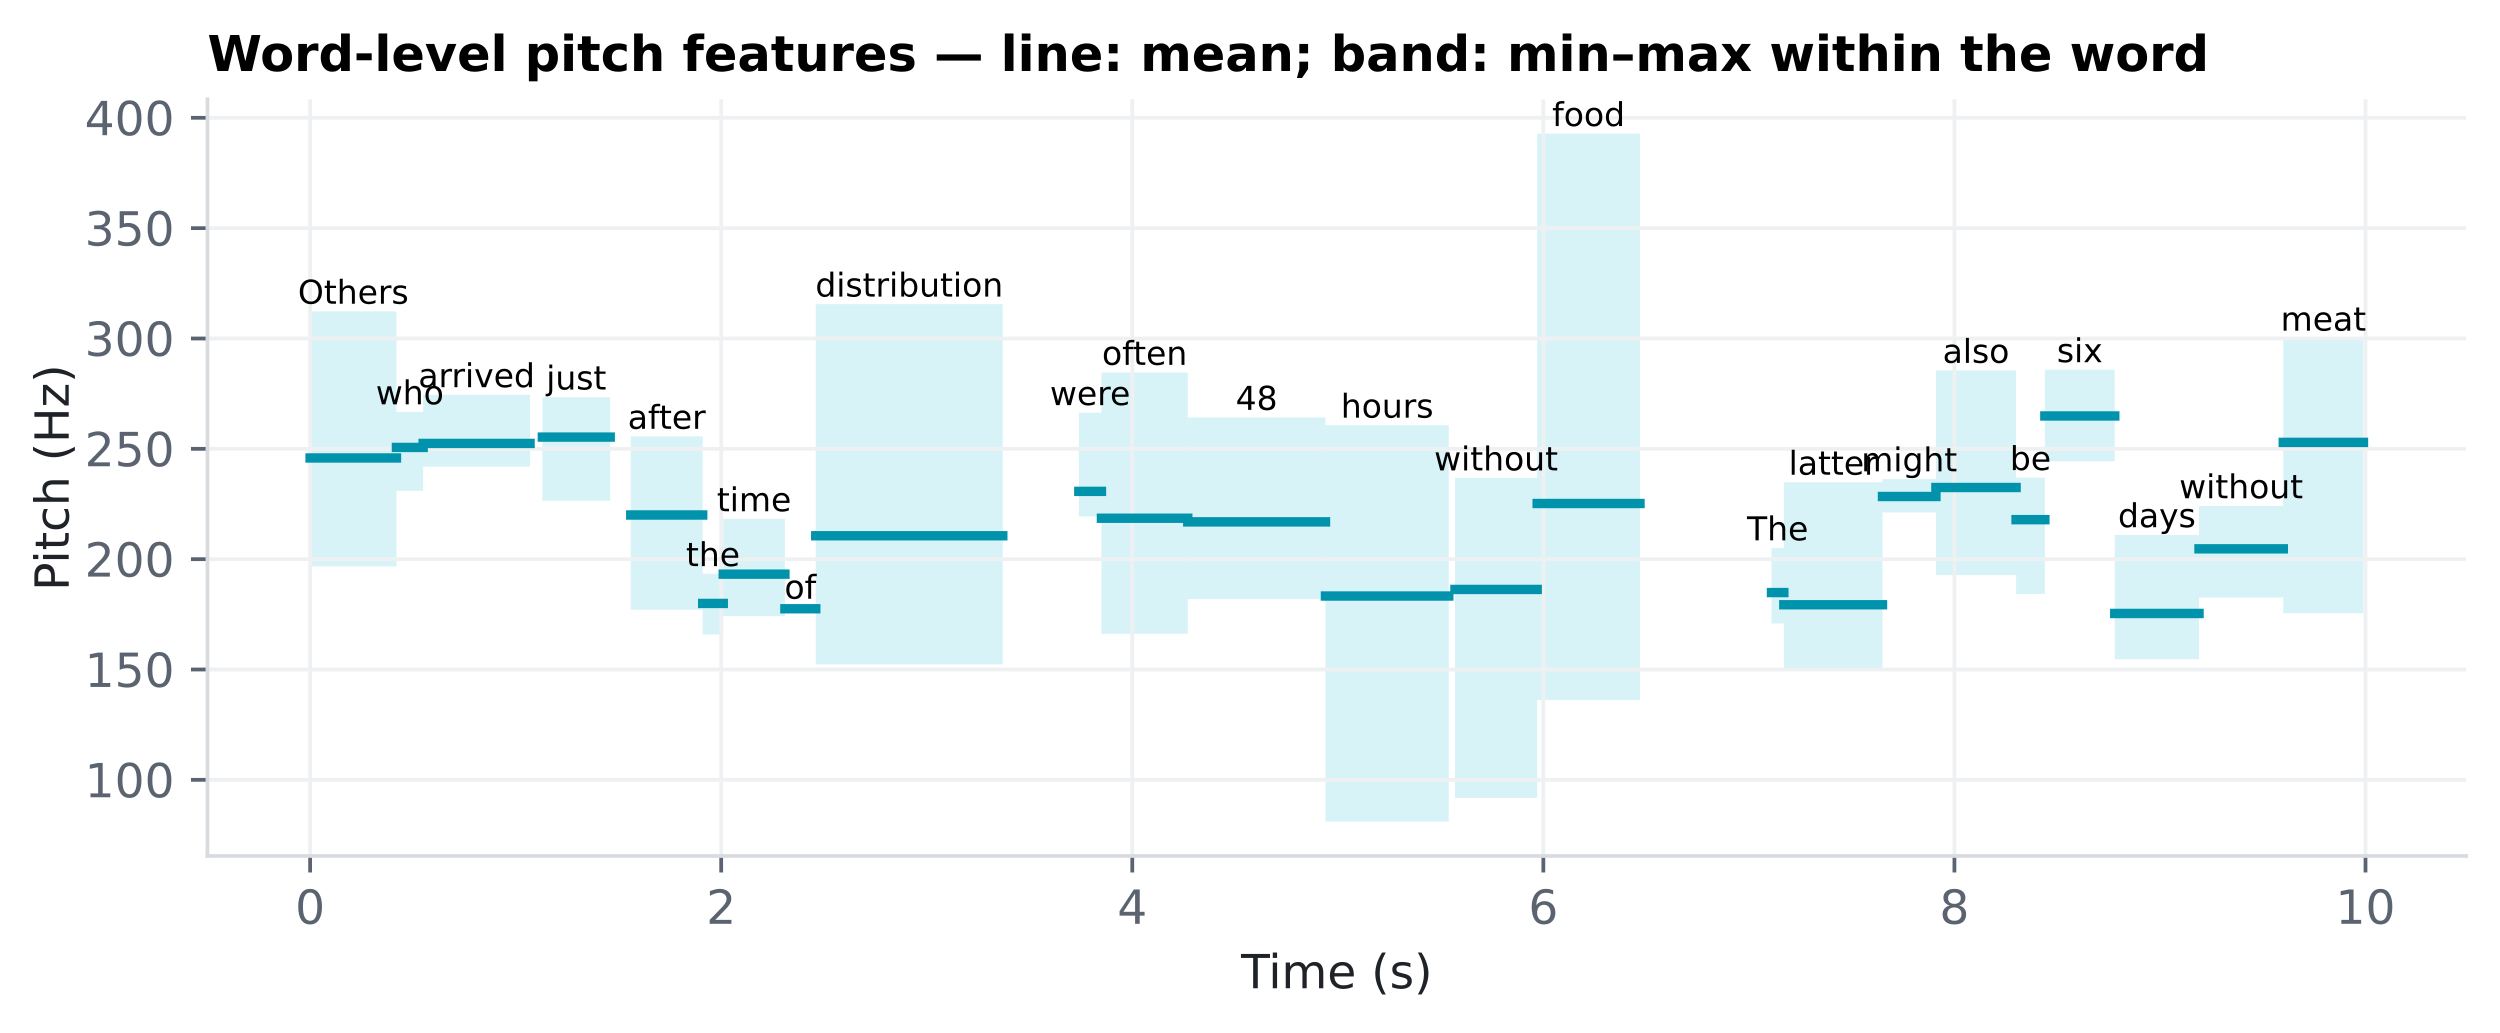
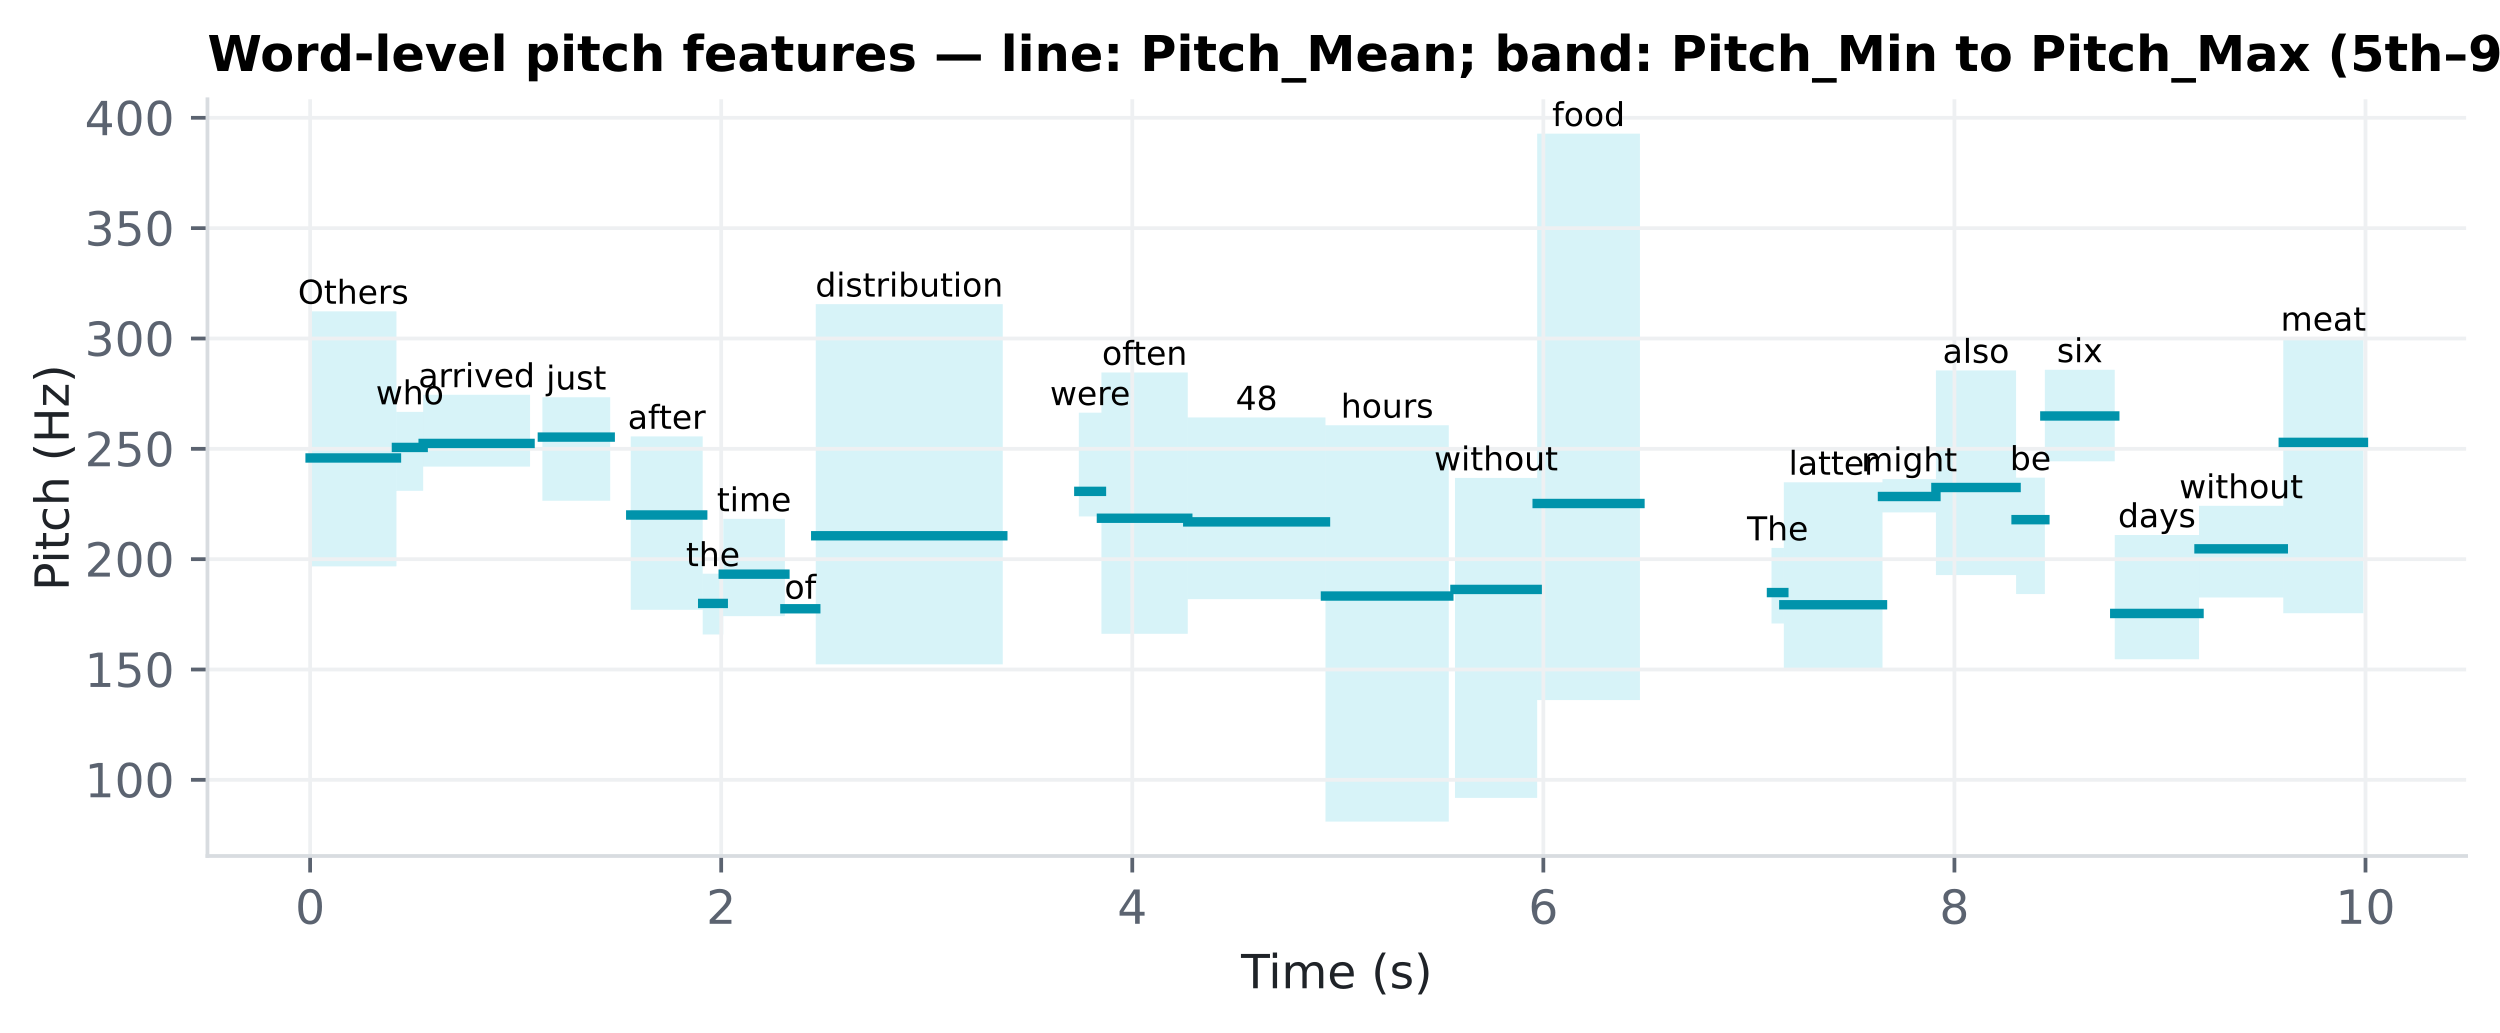
<svg xmlns="http://www.w3.org/2000/svg" xmlns:xlink="http://www.w3.org/1999/xlink" width="531.155pt" height="219.472pt" viewBox="0 0 531.155 219.472" version="1.1">
  <defs>
    <style type="text/css">*{stroke-linejoin: round; stroke-linecap: butt}</style>
  </defs>
  <g id="figure_1">
    <g id="patch_1">
      <path d="M 0 219.472  L 531.155 219.472  L 531.155 0  L 0 0  z " style="fill: #ffffff" />
    </g>
    <g id="axes_1">
      <g id="patch_2">
        <path d="M 44.075 181.866  L 523.955 181.866  L 523.955 21.09  L 44.075 21.09  z " style="fill: #ffffff" />
      </g>
      <g id="FillBetweenPolyCollection_1">
        <defs>
          <path id="m7e0616e954" d="M 65.888 -153.322  L 65.888 -99.141  L 84.229 -99.141  L 84.229 -153.322  L 84.229 -153.322  L 65.888 -153.322  z " />
        </defs>
        <g clip-path="url(#pf39adf9ee4)">
          <use xlink:href="#m7e0616e954" x="0" y="219.472" style="fill: #00b2d0; fill-opacity: 0.16" />
        </g>
      </g>
      <g id="FillBetweenPolyCollection_2">
        <defs>
          <path id="mf92e6186a6" d="M 84.229 -131.965  L 84.229 -115.189  L 89.906 -115.189  L 89.906 -131.965  L 89.906 -131.965  L 84.229 -131.965  z " />
        </defs>
        <g clip-path="url(#pf39adf9ee4)">
          <use xlink:href="#mf92e6186a6" x="0" y="219.472" style="fill: #00b2d0; fill-opacity: 0.16" />
        </g>
      </g>
      <g id="FillBetweenPolyCollection_3">
        <defs>
          <path id="md892367096" d="M 89.906 -135.599  L 89.906 -120.332  L 112.614 -120.332  L 112.614 -135.599  L 112.614 -135.599  L 89.906 -135.599  z " />
        </defs>
        <g clip-path="url(#pf39adf9ee4)">
          <use xlink:href="#md892367096" x="0" y="219.472" style="fill: #00b2d0; fill-opacity: 0.16" />
        </g>
      </g>
      <g id="FillBetweenPolyCollection_4">
        <defs>
          <path id="m2bce7124f9" d="M 115.234 -135.07  L 115.234 -113.084  L 129.645 -113.084  L 129.645 -135.07  L 129.645 -135.07  L 115.234 -135.07  z " />
        </defs>
        <g clip-path="url(#pf39adf9ee4)">
          <use xlink:href="#m2bce7124f9" x="0" y="219.472" style="fill: #00b2d0; fill-opacity: 0.16" />
        </g>
      </g>
      <g id="FillBetweenPolyCollection_5">
        <defs>
          <path id="mf9eb5d4f2f" d="M 134.012 -126.753  L 134.012 -89.913  L 149.296 -89.913  L 149.296 -126.753  L 149.296 -126.753  L 134.012 -126.753  z " />
        </defs>
        <g clip-path="url(#pf39adf9ee4)">
          <use xlink:href="#mf9eb5d4f2f" x="0" y="219.472" style="fill: #00b2d0; fill-opacity: 0.16" />
        </g>
      </g>
      <g id="FillBetweenPolyCollection_6">
        <defs>
          <path id="m02a15945d2" d="M 149.296 -97.581  L 149.296 -84.672  L 153.663 -84.672  L 153.663 -97.581  L 153.663 -97.581  L 149.296 -97.581  z " />
        </defs>
        <g clip-path="url(#pf39adf9ee4)">
          <use xlink:href="#m02a15945d2" x="0" y="219.472" style="fill: #00b2d0; fill-opacity: 0.16" />
        </g>
      </g>
      <g id="FillBetweenPolyCollection_7">
        <defs>
          <path id="mf88a8013dd" d="M 153.663 -109.235  L 153.663 -88.564  L 166.763 -88.564  L 166.763 -109.235  L 166.763 -109.235  L 153.663 -109.235  z " />
        </defs>
        <g clip-path="url(#pf39adf9ee4)">
          <use xlink:href="#mf88a8013dd" x="0" y="219.472" style="fill: #00b2d0; fill-opacity: 0.16" />
        </g>
      </g>
      <g id="FillBetweenPolyCollection_8">
        <defs>
          <path id="m1e73fd6049" d="M 166.763 -90.653  L 166.763 -89.364  L 173.314 -89.364  L 173.314 -90.653  L 173.314 -90.653  L 166.763 -90.653  z " />
        </defs>
        <g clip-path="url(#pf39adf9ee4)">
          <use xlink:href="#m1e73fd6049" x="0" y="219.472" style="fill: #00b2d0; fill-opacity: 0.16" />
        </g>
      </g>
      <g id="FillBetweenPolyCollection_9">
        <defs>
          <path id="m92718d4e58" d="M 173.314 -154.849  L 173.314 -78.322  L 213.053 -78.322  L 213.053 -154.849  L 213.053 -154.849  L 173.314 -154.849  z " />
        </defs>
        <g clip-path="url(#pf39adf9ee4)">
          <use xlink:href="#m92718d4e58" x="0" y="219.472" style="fill: #00b2d0; fill-opacity: 0.16" />
        </g>
      </g>
      <g id="FillBetweenPolyCollection_10">
        <defs>
          <path id="m25e5137378" d="M 229.21 -131.795  L 229.21 -109.746  L 234.014 -109.746  L 234.014 -131.795  L 234.014 -131.795  L 229.21 -131.795  z " />
        </defs>
        <g clip-path="url(#pf39adf9ee4)">
          <use xlink:href="#m25e5137378" x="0" y="219.472" style="fill: #00b2d0; fill-opacity: 0.16" />
        </g>
      </g>
      <g id="FillBetweenPolyCollection_11">
        <defs>
          <path id="m6cb197f4a9" d="M 234.014 -140.336  L 234.014 -84.817  L 252.355 -84.817  L 252.355 -140.336  L 252.355 -140.336  L 234.014 -140.336  z " />
        </defs>
        <g clip-path="url(#pf39adf9ee4)">
          <use xlink:href="#m6cb197f4a9" x="0" y="219.472" style="fill: #00b2d0; fill-opacity: 0.16" />
        </g>
      </g>
      <g id="FillBetweenPolyCollection_12">
        <defs>
          <path id="mfb75f76226" d="M 252.355 -130.777  L 252.355 -92.174  L 281.613 -92.174  L 281.613 -130.777  L 281.613 -130.777  L 252.355 -130.777  z " />
        </defs>
        <g clip-path="url(#pf39adf9ee4)">
          <use xlink:href="#mfb75f76226" x="0" y="219.472" style="fill: #00b2d0; fill-opacity: 0.16" />
        </g>
      </g>
      <g id="FillBetweenPolyCollection_13">
        <defs>
          <path id="m7c8a493785" d="M 281.613 -129.123  L 281.613 -44.914  L 307.815 -44.914  L 307.815 -129.123  L 307.815 -129.123  L 281.613 -129.123  z " />
        </defs>
        <g clip-path="url(#pf39adf9ee4)">
          <use xlink:href="#m7c8a493785" x="0" y="219.472" style="fill: #00b2d0; fill-opacity: 0.16" />
        </g>
      </g>
      <g id="FillBetweenPolyCollection_14">
        <defs>
          <path id="m3df265f5e0" d="M 309.125 -117.924  L 309.125 -49.949  L 326.592 -49.949  L 326.592 -117.924  L 326.592 -117.924  L 309.125 -117.924  z " />
        </defs>
        <g clip-path="url(#pf39adf9ee4)">
          <use xlink:href="#m3df265f5e0" x="0" y="219.472" style="fill: #00b2d0; fill-opacity: 0.16" />
        </g>
      </g>
      <g id="FillBetweenPolyCollection_15">
        <defs>
          <path id="m26eab71e5e" d="M 326.592 -191.074  L 326.592 -70.733  L 348.427 -70.733  L 348.427 -191.074  L 348.427 -191.074  L 326.592 -191.074  z " />
        </defs>
        <g clip-path="url(#pf39adf9ee4)">
          <use xlink:href="#m26eab71e5e" x="0" y="219.472" style="fill: #00b2d0; fill-opacity: 0.16" />
        </g>
      </g>
      <g id="FillBetweenPolyCollection_16">
        <defs>
          <path id="mf9e03a1cd3" d="M 376.375 -103.057  L 376.375 -87.001  L 378.995 -87.001  L 378.995 -103.057  L 378.995 -103.057  L 376.375 -103.057  z " />
        </defs>
        <g clip-path="url(#pf39adf9ee4)">
          <use xlink:href="#mf9e03a1cd3" x="0" y="219.472" style="fill: #00b2d0; fill-opacity: 0.16" />
        </g>
      </g>
      <g id="FillBetweenPolyCollection_17">
        <defs>
          <path id="m712ddcadf1" d="M 378.995 -117  L 378.995 -76.917  L 399.957 -76.917  L 399.957 -117  L 399.957 -117  L 378.995 -117  z " />
        </defs>
        <g clip-path="url(#pf39adf9ee4)">
          <use xlink:href="#m712ddcadf1" x="0" y="219.472" style="fill: #00b2d0; fill-opacity: 0.16" />
        </g>
      </g>
      <g id="FillBetweenPolyCollection_18">
        <defs>
          <path id="m5b7e9852ed" d="M 399.957 -117.688  L 399.957 -110.609  L 411.31 -110.609  L 411.31 -117.688  L 411.31 -117.688  L 399.957 -117.688  z " />
        </defs>
        <g clip-path="url(#pf39adf9ee4)">
          <use xlink:href="#m5b7e9852ed" x="0" y="219.472" style="fill: #00b2d0; fill-opacity: 0.16" />
        </g>
      </g>
      <g id="FillBetweenPolyCollection_19">
        <defs>
          <path id="mdc0032912f" d="M 411.31 -140.771  L 411.31 -97.289  L 428.341 -97.289  L 428.341 -140.771  L 428.341 -140.771  L 411.31 -140.771  z " />
        </defs>
        <g clip-path="url(#pf39adf9ee4)">
          <use xlink:href="#mdc0032912f" x="0" y="219.472" style="fill: #00b2d0; fill-opacity: 0.16" />
        </g>
      </g>
      <g id="FillBetweenPolyCollection_20">
        <defs>
          <path id="m4f08989a0d" d="M 428.341 -117.989  L 428.341 -93.261  L 434.455 -93.261  L 434.455 -117.989  L 434.455 -117.989  L 428.341 -117.989  z " />
        </defs>
        <g clip-path="url(#pf39adf9ee4)">
          <use xlink:href="#m4f08989a0d" x="0" y="219.472" style="fill: #00b2d0; fill-opacity: 0.16" />
        </g>
      </g>
      <g id="FillBetweenPolyCollection_21">
        <defs>
          <path id="m1280ed3ac5" d="M 434.455 -140.907  L 434.455 -121.465  L 449.303 -121.465  L 449.303 -140.907  L 449.303 -140.907  L 434.455 -140.907  z " />
        </defs>
        <g clip-path="url(#pf39adf9ee4)">
          <use xlink:href="#m1280ed3ac5" x="0" y="219.472" style="fill: #00b2d0; fill-opacity: 0.16" />
        </g>
      </g>
      <g id="FillBetweenPolyCollection_22">
        <defs>
          <path id="mc9987de035" d="M 449.303 -105.805  L 449.303 -79.408  L 467.207 -79.408  L 467.207 -105.805  L 467.207 -105.805  L 449.303 -105.805  z " />
        </defs>
        <g clip-path="url(#pf39adf9ee4)">
          <use xlink:href="#mc9987de035" x="0" y="219.472" style="fill: #00b2d0; fill-opacity: 0.16" />
        </g>
      </g>
      <g id="FillBetweenPolyCollection_23">
        <defs>
          <path id="mf7c7fe9590" d="M 467.207 -112.002  L 467.207 -92.526  L 485.111 -92.526  L 485.111 -112.002  L 485.111 -112.002  L 467.207 -112.002  z " />
        </defs>
        <g clip-path="url(#pf39adf9ee4)">
          <use xlink:href="#mf7c7fe9590" x="0" y="219.472" style="fill: #00b2d0; fill-opacity: 0.16" />
        </g>
      </g>
      <g id="FillBetweenPolyCollection_24">
        <defs>
          <path id="m31e57a63e0" d="M 485.111 -147.612  L 485.111 -89.183  L 502.142 -89.183  L 502.142 -147.612  L 502.142 -147.612  L 485.111 -147.612  z " />
        </defs>
        <g clip-path="url(#pf39adf9ee4)">
          <use xlink:href="#m31e57a63e0" x="0" y="219.472" style="fill: #00b2d0; fill-opacity: 0.16" />
        </g>
      </g>
      <g id="matplotlib.axis_1">
        <g id="xtick_1">
          <g id="line2d_1">
            <path d="M 65.888 181.866  L 65.888 21.09  " clip-path="url(#pf39adf9ee4)" style="fill: none; stroke: #eef0f2; stroke-width: 0.8; stroke-linecap: square" />
          </g>
          <g id="line2d_2">
            <defs>
              <path id="m643c5fadfd" d="M 0 0  L 0 3.5  " style="stroke: #5b6370; stroke-width: 0.8" />
            </defs>
            <g>
              <use xlink:href="#m643c5fadfd" x="65.888" y="181.866" style="fill: #5b6370; stroke: #5b6370; stroke-width: 0.8" />
            </g>
          </g>
          <g id="text_1">
            <text style="font-size: 10px; font-family: 'Segoe UI', 'DejaVu Sans', 'Arial', sans-serif; text-anchor: middle; fill: #5b6370" x="65.888" y="196.269" transform="rotate(-0 65.88773 196.2689)">0</text>
          </g>
        </g>
        <g id="xtick_2">
          <g id="line2d_3">
            <path d="M 153.226 181.866  L 153.226 21.09  " clip-path="url(#pf39adf9ee4)" style="fill: none; stroke: #eef0f2; stroke-width: 0.8; stroke-linecap: square" />
          </g>
          <g id="line2d_4">
            <g>
              <use xlink:href="#m643c5fadfd" x="153.226" y="181.866" style="fill: #5b6370; stroke: #5b6370; stroke-width: 0.8" />
            </g>
          </g>
          <g id="text_2">
            <text style="font-size: 10px; font-family: 'Segoe UI', 'DejaVu Sans', 'Arial', sans-serif; text-anchor: middle; fill: #5b6370" x="153.226" y="196.269" transform="rotate(-0 153.226 196.2689)">2</text>
          </g>
        </g>
        <g id="xtick_3">
          <g id="line2d_5">
            <path d="M 240.564 181.866  L 240.564 21.09  " clip-path="url(#pf39adf9ee4)" style="fill: none; stroke: #eef0f2; stroke-width: 0.8; stroke-linecap: square" />
          </g>
          <g id="line2d_6">
            <g>
              <use xlink:href="#m643c5fadfd" x="240.564" y="181.866" style="fill: #5b6370; stroke: #5b6370; stroke-width: 0.8" />
            </g>
          </g>
          <g id="text_3">
            <text style="font-size: 10px; font-family: 'Segoe UI', 'DejaVu Sans', 'Arial', sans-serif; text-anchor: middle; fill: #5b6370" x="240.564" y="196.269" transform="rotate(-0 240.5642 196.2689)">4</text>
          </g>
        </g>
        <g id="xtick_4">
          <g id="line2d_7">
            <path d="M 327.902 181.866  L 327.902 21.09  " clip-path="url(#pf39adf9ee4)" style="fill: none; stroke: #eef0f2; stroke-width: 0.8; stroke-linecap: square" />
          </g>
          <g id="line2d_8">
            <g>
              <use xlink:href="#m643c5fadfd" x="327.902" y="181.866" style="fill: #5b6370; stroke: #5b6370; stroke-width: 0.8" />
            </g>
          </g>
          <g id="text_4">
            <text style="font-size: 10px; font-family: 'Segoe UI', 'DejaVu Sans', 'Arial', sans-serif; text-anchor: middle; fill: #5b6370" x="327.902" y="196.269" transform="rotate(-0 327.9025 196.2689)">6</text>
          </g>
        </g>
        <g id="xtick_5">
          <g id="line2d_9">
            <path d="M 415.241 181.866  L 415.241 21.09  " clip-path="url(#pf39adf9ee4)" style="fill: none; stroke: #eef0f2; stroke-width: 0.8; stroke-linecap: square" />
          </g>
          <g id="line2d_10">
            <g>
              <use xlink:href="#m643c5fadfd" x="415.241" y="181.866" style="fill: #5b6370; stroke: #5b6370; stroke-width: 0.8" />
            </g>
          </g>
          <g id="text_5">
            <text style="font-size: 10px; font-family: 'Segoe UI', 'DejaVu Sans', 'Arial', sans-serif; text-anchor: middle; fill: #5b6370" x="415.241" y="196.269" transform="rotate(-0 415.2407 196.2689)">8</text>
          </g>
        </g>
        <g id="xtick_6">
          <g id="line2d_11">
            <path d="M 502.579 181.866  L 502.579 21.09  " clip-path="url(#pf39adf9ee4)" style="fill: none; stroke: #eef0f2; stroke-width: 0.8; stroke-linecap: square" />
          </g>
          <g id="line2d_12">
            <g>
              <use xlink:href="#m643c5fadfd" x="502.579" y="181.866" style="fill: #5b6370; stroke: #5b6370; stroke-width: 0.8" />
            </g>
          </g>
          <g id="text_6">
            <text style="font-size: 10px; font-family: 'Segoe UI', 'DejaVu Sans', 'Arial', sans-serif; text-anchor: middle; fill: #5b6370" x="502.579" y="196.269" transform="rotate(-0 502.579 196.2689)">10</text>
          </g>
        </g>
        <g id="text_7">
          <text style="font-size: 10px; font-family: 'Segoe UI', 'DejaVu Sans', 'Arial', sans-serif; text-anchor: middle; fill: #1f2328" x="284.015" y="209.972" transform="rotate(-0 284.015 209.972)">Time (s)</text>
        </g>
      </g>
      <g id="matplotlib.axis_2">
        <g id="ytick_1">
          <g id="line2d_13">
            <path d="M 44.075 165.688  L 523.955 165.688  " clip-path="url(#pf39adf9ee4)" style="fill: none; stroke: #eef0f2; stroke-width: 0.8; stroke-linecap: square" />
          </g>
          <g id="line2d_14">
            <defs>
              <path id="m52b5bf27c7" d="M 0 0  L -3.5 0  " style="stroke: #5b6370; stroke-width: 0.8" />
            </defs>
            <g>
              <use xlink:href="#m52b5bf27c7" x="44.075" y="165.688" style="fill: #5b6370; stroke: #5b6370; stroke-width: 0.8" />
            </g>
          </g>
          <g id="text_8">
            <text style="font-size: 10px; font-family: 'Segoe UI', 'DejaVu Sans', 'Arial', sans-serif; text-anchor: end; fill: #5b6370" x="37.075" y="169.39" transform="rotate(-0 37.075 169.3898)">100</text>
          </g>
        </g>
        <g id="ytick_2">
          <g id="line2d_15">
            <path d="M 44.075 142.245  L 523.955 142.245  " clip-path="url(#pf39adf9ee4)" style="fill: none; stroke: #eef0f2; stroke-width: 0.8; stroke-linecap: square" />
          </g>
          <g id="line2d_16">
            <g>
              <use xlink:href="#m52b5bf27c7" x="44.075" y="142.245" style="fill: #5b6370; stroke: #5b6370; stroke-width: 0.8" />
            </g>
          </g>
          <g id="text_9">
            <text style="font-size: 10px; font-family: 'Segoe UI', 'DejaVu Sans', 'Arial', sans-serif; text-anchor: end; fill: #5b6370" x="37.075" y="145.946" transform="rotate(-0 37.075 145.9464)">150</text>
          </g>
        </g>
        <g id="ytick_3">
          <g id="line2d_17">
            <path d="M 44.075 118.802  L 523.955 118.802  " clip-path="url(#pf39adf9ee4)" style="fill: none; stroke: #eef0f2; stroke-width: 0.8; stroke-linecap: square" />
          </g>
          <g id="line2d_18">
            <g>
              <use xlink:href="#m52b5bf27c7" x="44.075" y="118.802" style="fill: #5b6370; stroke: #5b6370; stroke-width: 0.8" />
            </g>
          </g>
          <g id="text_10">
            <text style="font-size: 10px; font-family: 'Segoe UI', 'DejaVu Sans', 'Arial', sans-serif; text-anchor: end; fill: #5b6370" x="37.075" y="122.503" transform="rotate(-0 37.075 122.5031)">200</text>
          </g>
        </g>
        <g id="ytick_4">
          <g id="line2d_19">
            <path d="M 44.075 95.358  L 523.955 95.358  " clip-path="url(#pf39adf9ee4)" style="fill: none; stroke: #eef0f2; stroke-width: 0.8; stroke-linecap: square" />
          </g>
          <g id="line2d_20">
            <g>
              <use xlink:href="#m52b5bf27c7" x="44.075" y="95.358" style="fill: #5b6370; stroke: #5b6370; stroke-width: 0.8" />
            </g>
          </g>
          <g id="text_11">
            <text style="font-size: 10px; font-family: 'Segoe UI', 'DejaVu Sans', 'Arial', sans-serif; text-anchor: end; fill: #5b6370" x="37.075" y="99.06" transform="rotate(-0 37.075 99.05978)">250</text>
          </g>
        </g>
        <g id="ytick_5">
          <g id="line2d_21">
            <path d="M 44.075 71.915  L 523.955 71.915  " clip-path="url(#pf39adf9ee4)" style="fill: none; stroke: #eef0f2; stroke-width: 0.8; stroke-linecap: square" />
          </g>
          <g id="line2d_22">
            <g>
              <use xlink:href="#m52b5bf27c7" x="44.075" y="71.915" style="fill: #5b6370; stroke: #5b6370; stroke-width: 0.8" />
            </g>
          </g>
          <g id="text_12">
            <text style="font-size: 10px; font-family: 'Segoe UI', 'DejaVu Sans', 'Arial', sans-serif; text-anchor: end; fill: #5b6370" x="37.075" y="75.616" transform="rotate(-0 37.075 75.61644)">300</text>
          </g>
        </g>
        <g id="ytick_6">
          <g id="line2d_23">
            <path d="M 44.075 48.472  L 523.955 48.472  " clip-path="url(#pf39adf9ee4)" style="fill: none; stroke: #eef0f2; stroke-width: 0.8; stroke-linecap: square" />
          </g>
          <g id="line2d_24">
            <g>
              <use xlink:href="#m52b5bf27c7" x="44.075" y="48.472" style="fill: #5b6370; stroke: #5b6370; stroke-width: 0.8" />
            </g>
          </g>
          <g id="text_13">
            <text style="font-size: 10px; font-family: 'Segoe UI', 'DejaVu Sans', 'Arial', sans-serif; text-anchor: end; fill: #5b6370" x="37.075" y="52.173" transform="rotate(-0 37.075 52.17311)">350</text>
          </g>
        </g>
        <g id="ytick_7">
          <g id="line2d_25">
            <path d="M 44.075 25.028  L 523.955 25.028  " clip-path="url(#pf39adf9ee4)" style="fill: none; stroke: #eef0f2; stroke-width: 0.8; stroke-linecap: square" />
          </g>
          <g id="line2d_26">
            <g>
              <use xlink:href="#m52b5bf27c7" x="44.075" y="25.028" style="fill: #5b6370; stroke: #5b6370; stroke-width: 0.8" />
            </g>
          </g>
          <g id="text_14">
            <text style="font-size: 10px; font-family: 'Segoe UI', 'DejaVu Sans', 'Arial', sans-serif; text-anchor: end; fill: #5b6370" x="37.075" y="28.73" transform="rotate(-0 37.075 28.72977)">400</text>
          </g>
        </g>
        <g id="text_15">
          <text style="font-size: 10px; font-family: 'Segoe UI', 'DejaVu Sans', 'Arial', sans-serif; text-anchor: middle; fill: #1f2328" x="14.603" y="101.478" transform="rotate(-90 14.60313 101.4778)">Pitch (Hz)</text>
        </g>
      </g>
      <g id="line2d_27">
        <path d="M 65.888 97.296  L 84.229 97.296  " clip-path="url(#pf39adf9ee4)" style="fill: none; stroke: #0093ab; stroke-width: 2; stroke-linecap: square" />
      </g>
      <g id="line2d_28">
        <path d="M 84.229 95.062  L 89.906 95.062  " clip-path="url(#pf39adf9ee4)" style="fill: none; stroke: #0093ab; stroke-width: 2; stroke-linecap: square" />
      </g>
      <g id="line2d_29">
        <path d="M 89.906 94.209  L 112.614 94.209  " clip-path="url(#pf39adf9ee4)" style="fill: none; stroke: #0093ab; stroke-width: 2; stroke-linecap: square" />
      </g>
      <g id="line2d_30">
        <path d="M 115.234 92.862  L 129.645 92.862  " clip-path="url(#pf39adf9ee4)" style="fill: none; stroke: #0093ab; stroke-width: 2; stroke-linecap: square" />
      </g>
      <g id="line2d_31">
        <path d="M 134.012 109.418  L 149.296 109.418  " clip-path="url(#pf39adf9ee4)" style="fill: none; stroke: #0093ab; stroke-width: 2; stroke-linecap: square" />
      </g>
      <g id="line2d_32">
        <path d="M 149.296 128.203  L 153.663 128.203  " clip-path="url(#pf39adf9ee4)" style="fill: none; stroke: #0093ab; stroke-width: 2; stroke-linecap: square" />
      </g>
      <g id="line2d_33">
        <path d="M 153.663 121.986  L 166.763 121.986  " clip-path="url(#pf39adf9ee4)" style="fill: none; stroke: #0093ab; stroke-width: 2; stroke-linecap: square" />
      </g>
      <g id="line2d_34">
        <path d="M 166.763 129.343  L 173.314 129.343  " clip-path="url(#pf39adf9ee4)" style="fill: none; stroke: #0093ab; stroke-width: 2; stroke-linecap: square" />
      </g>
      <g id="line2d_35">
        <path d="M 173.314 113.829  L 213.053 113.829  " clip-path="url(#pf39adf9ee4)" style="fill: none; stroke: #0093ab; stroke-width: 2; stroke-linecap: square" />
      </g>
      <g id="line2d_36">
        <path d="M 229.21 104.401  L 234.014 104.401  " clip-path="url(#pf39adf9ee4)" style="fill: none; stroke: #0093ab; stroke-width: 2; stroke-linecap: square" />
      </g>
      <g id="line2d_37">
        <path d="M 234.014 110.102  L 252.355 110.102  " clip-path="url(#pf39adf9ee4)" style="fill: none; stroke: #0093ab; stroke-width: 2; stroke-linecap: square" />
      </g>
      <g id="line2d_38">
        <path d="M 252.355 110.876  L 281.613 110.876  " clip-path="url(#pf39adf9ee4)" style="fill: none; stroke: #0093ab; stroke-width: 2; stroke-linecap: square" />
      </g>
      <g id="line2d_39">
        <path d="M 281.613 126.63  L 307.815 126.63  " clip-path="url(#pf39adf9ee4)" style="fill: none; stroke: #0093ab; stroke-width: 2; stroke-linecap: square" />
      </g>
      <g id="line2d_40">
        <path d="M 309.125 125.237  L 326.592 125.237  " clip-path="url(#pf39adf9ee4)" style="fill: none; stroke: #0093ab; stroke-width: 2; stroke-linecap: square" />
      </g>
      <g id="line2d_41">
        <path d="M 326.592 106.976  L 348.427 106.976  " clip-path="url(#pf39adf9ee4)" style="fill: none; stroke: #0093ab; stroke-width: 2; stroke-linecap: square" />
      </g>
      <g id="line2d_42">
        <path d="M 376.375 125.896  L 378.995 125.896  " clip-path="url(#pf39adf9ee4)" style="fill: none; stroke: #0093ab; stroke-width: 2; stroke-linecap: square" />
      </g>
      <g id="line2d_43">
        <path d="M 378.995 128.49  L 399.957 128.49  " clip-path="url(#pf39adf9ee4)" style="fill: none; stroke: #0093ab; stroke-width: 2; stroke-linecap: square" />
      </g>
      <g id="line2d_44">
        <path d="M 399.957 105.486  L 411.31 105.486  " clip-path="url(#pf39adf9ee4)" style="fill: none; stroke: #0093ab; stroke-width: 2; stroke-linecap: square" />
      </g>
      <g id="line2d_45">
        <path d="M 411.31 103.577  L 428.341 103.577  " clip-path="url(#pf39adf9ee4)" style="fill: none; stroke: #0093ab; stroke-width: 2; stroke-linecap: square" />
      </g>
      <g id="line2d_46">
        <path d="M 428.341 110.41  L 434.455 110.41  " clip-path="url(#pf39adf9ee4)" style="fill: none; stroke: #0093ab; stroke-width: 2; stroke-linecap: square" />
      </g>
      <g id="line2d_47">
        <path d="M 434.455 88.382  L 449.303 88.382  " clip-path="url(#pf39adf9ee4)" style="fill: none; stroke: #0093ab; stroke-width: 2; stroke-linecap: square" />
      </g>
      <g id="line2d_48">
        <path d="M 449.303 130.337  L 467.207 130.337  " clip-path="url(#pf39adf9ee4)" style="fill: none; stroke: #0093ab; stroke-width: 2; stroke-linecap: square" />
      </g>
      <g id="line2d_49">
        <path d="M 467.207 116.608  L 485.111 116.608  " clip-path="url(#pf39adf9ee4)" style="fill: none; stroke: #0093ab; stroke-width: 2; stroke-linecap: square" />
      </g>
      <g id="line2d_50">
        <path d="M 485.111 93.993  L 502.142 93.993  " clip-path="url(#pf39adf9ee4)" style="fill: none; stroke: #0093ab; stroke-width: 2; stroke-linecap: square" />
      </g>
      <g id="patch_3">
        <path d="M 44.075 181.866  L 44.075 21.09  " style="fill: none; stroke: #d8dce0; stroke-width: 0.8; stroke-linejoin: miter; stroke-linecap: square" />
      </g>
      <g id="patch_4">
        <path d="M 44.075 181.866  L 523.955 181.866  " style="fill: none; stroke: #d8dce0; stroke-width: 0.8; stroke-linejoin: miter; stroke-linecap: square" />
      </g>
      <g id="text_16">
        <text style="font-size: 7px; font-family: 'Segoe UI', 'DejaVu Sans', 'Arial', sans-serif; text-anchor: middle" x="75.058" y="64.54" transform="rotate(-0 75.05824 64.54)">Others</text>
      </g>
      <g id="text_17">
        <text style="font-size: 7px; font-family: 'Segoe UI', 'DejaVu Sans', 'Arial', sans-serif; text-anchor: middle" x="87.067" y="85.897" transform="rotate(-0 87.06725 85.8973)">who</text>
      </g>
      <g id="text_18">
        <text style="font-size: 7px; font-family: 'Segoe UI', 'DejaVu Sans', 'Arial', sans-serif; text-anchor: middle" x="101.26" y="82.263" transform="rotate(-0 101.2597 82.26319)">arrived</text>
      </g>
      <g id="text_19">
        <text style="font-size: 7px; font-family: 'Segoe UI', 'DejaVu Sans', 'Arial', sans-serif; text-anchor: middle" x="122.439" y="82.755" transform="rotate(-0 122.4392 82.75506)">just</text>
      </g>
      <g id="text_20">
        <text style="font-size: 7px; font-family: 'Segoe UI', 'DejaVu Sans', 'Arial', sans-serif; text-anchor: middle" x="141.654" y="91.109" transform="rotate(-0 141.6537 91.10893)">after</text>
      </g>
      <g id="text_21">
        <text style="font-size: 7px; font-family: 'Segoe UI', 'DejaVu Sans', 'Arial', sans-serif; text-anchor: middle" x="151.479" y="120.281" transform="rotate(-0 151.4792 120.2812)">the</text>
      </g>
      <g id="text_22">
        <text style="font-size: 7px; font-family: 'Segoe UI', 'DejaVu Sans', 'Arial', sans-serif; text-anchor: middle" x="160.213" y="108.627" transform="rotate(-0 160.213 108.6274)">time</text>
      </g>
      <g id="text_23">
        <text style="font-size: 7px; font-family: 'Segoe UI', 'DejaVu Sans', 'Arial', sans-serif; text-anchor: middle" x="170.039" y="127.209" transform="rotate(-0 170.0386 127.2093)">of</text>
      </g>
      <g id="text_24">
        <text style="font-size: 7px; font-family: 'Segoe UI', 'DejaVu Sans', 'Arial', sans-serif; text-anchor: middle" x="193.183" y="63.013" transform="rotate(-0 193.1832 63.01282)">distribution</text>
      </g>
      <g id="text_25">
        <text style="font-size: 7px; font-family: 'Segoe UI', 'DejaVu Sans', 'Arial', sans-serif; text-anchor: middle" x="231.612" y="86.067" transform="rotate(-0 231.6121 86.06692)">were</text>
      </g>
      <g id="text_26">
        <text style="font-size: 7px; font-family: 'Segoe UI', 'DejaVu Sans', 'Arial', sans-serif; text-anchor: middle" x="243.184" y="77.526" transform="rotate(-0 243.1844 77.52631)">often</text>
      </g>
      <g id="text_27">
        <text style="font-size: 7px; font-family: 'Segoe UI', 'DejaVu Sans', 'Arial', sans-serif; text-anchor: middle" x="266.984" y="87.085" transform="rotate(-0 266.984 87.08453)">48</text>
      </g>
      <g id="text_28">
        <text style="font-size: 7px; font-family: 'Segoe UI', 'DejaVu Sans', 'Arial', sans-serif; text-anchor: middle" x="294.714" y="88.739" transform="rotate(-0 294.7139 88.73882)">hours</text>
      </g>
      <g id="text_29">
        <text style="font-size: 7px; font-family: 'Segoe UI', 'DejaVu Sans', 'Arial', sans-serif; text-anchor: middle" x="317.859" y="99.938" transform="rotate(-0 317.8586 99.93781)">without</text>
      </g>
      <g id="text_30">
        <text style="font-size: 7px; font-family: 'Segoe UI', 'DejaVu Sans', 'Arial', sans-serif; text-anchor: middle" x="337.51" y="26.788" transform="rotate(-0 337.5097 26.78777)">food</text>
      </g>
      <g id="text_31">
        <text style="font-size: 7px; font-family: 'Segoe UI', 'DejaVu Sans', 'Arial', sans-serif; text-anchor: middle" x="377.685" y="114.805" transform="rotate(-0 377.6853 114.8046)">The</text>
      </g>
      <g id="text_32">
        <text style="font-size: 7px; font-family: 'Segoe UI', 'DejaVu Sans', 'Arial', sans-serif; text-anchor: middle" x="389.476" y="100.862" transform="rotate(-0 389.4759 100.8616)">latter</text>
      </g>
      <g id="text_33">
        <text style="font-size: 7px; font-family: 'Segoe UI', 'DejaVu Sans', 'Arial', sans-serif; text-anchor: middle" x="405.634" y="100.137" transform="rotate(-0 405.6335 100.1373)">might</text>
      </g>
      <g id="text_34">
        <text style="font-size: 7px; font-family: 'Segoe UI', 'DejaVu Sans', 'Arial', sans-serif; text-anchor: middle" x="419.826" y="77.091" transform="rotate(-0 419.826 77.09126)">also</text>
      </g>
      <g id="text_35">
        <text style="font-size: 7px; font-family: 'Segoe UI', 'DejaVu Sans', 'Arial', sans-serif; text-anchor: middle" x="431.398" y="99.873" transform="rotate(-0 431.3983 99.87319)">be</text>
      </g>
      <g id="text_36">
        <text style="font-size: 7px; font-family: 'Segoe UI', 'DejaVu Sans', 'Arial', sans-serif; text-anchor: middle" x="441.879" y="76.955" transform="rotate(-0 441.8789 76.9553)">six</text>
      </g>
      <g id="text_37">
        <text style="font-size: 7px; font-family: 'Segoe UI', 'DejaVu Sans', 'Arial', sans-serif; text-anchor: middle" x="458.255" y="112.019" transform="rotate(-0 458.2548 112.0194)">days</text>
      </g>
      <g id="text_38">
        <text style="font-size: 7px; font-family: 'Segoe UI', 'DejaVu Sans', 'Arial', sans-serif; text-anchor: middle" x="476.159" y="105.86" transform="rotate(-0 476.1591 105.8604)">without</text>
      </g>
      <g id="text_39">
        <text style="font-size: 7px; font-family: 'Segoe UI', 'DejaVu Sans', 'Arial', sans-serif; text-anchor: middle" x="493.627" y="70.25" transform="rotate(-0 493.6268 70.25035)">meat</text>
      </g>
      <g id="text_40">
-         <text style="font-weight: 600; font-size: 10.5px; font-family: 'Segoe UI', 'DejaVu Sans', 'Arial', sans-serif; text-anchor: start" x="44.075" y="15.09" transform="rotate(-0 44.075 15.08977)">Word-level pitch features  — line: mean; band: min–max within the word</text>
+         <text style="font-weight: 600; font-size: 10.5px; font-family: 'Segoe UI', 'DejaVu Sans', 'Arial', sans-serif; text-anchor: start" x="44.075" y="15.09" transform="rotate(-0 44.075 15.08977)">Word-level pitch features  — line: Pitch_Mean; band: Pitch_Min to Pitch_Max (5th–95th percentile)</text>
      </g>
    </g>
  </g>
  <defs>
    <clipPath id="pf39adf9ee4">
      <rect x="44.075" y="21.09" width="479.88" height="160.776" />
    </clipPath>
  </defs>
</svg>
